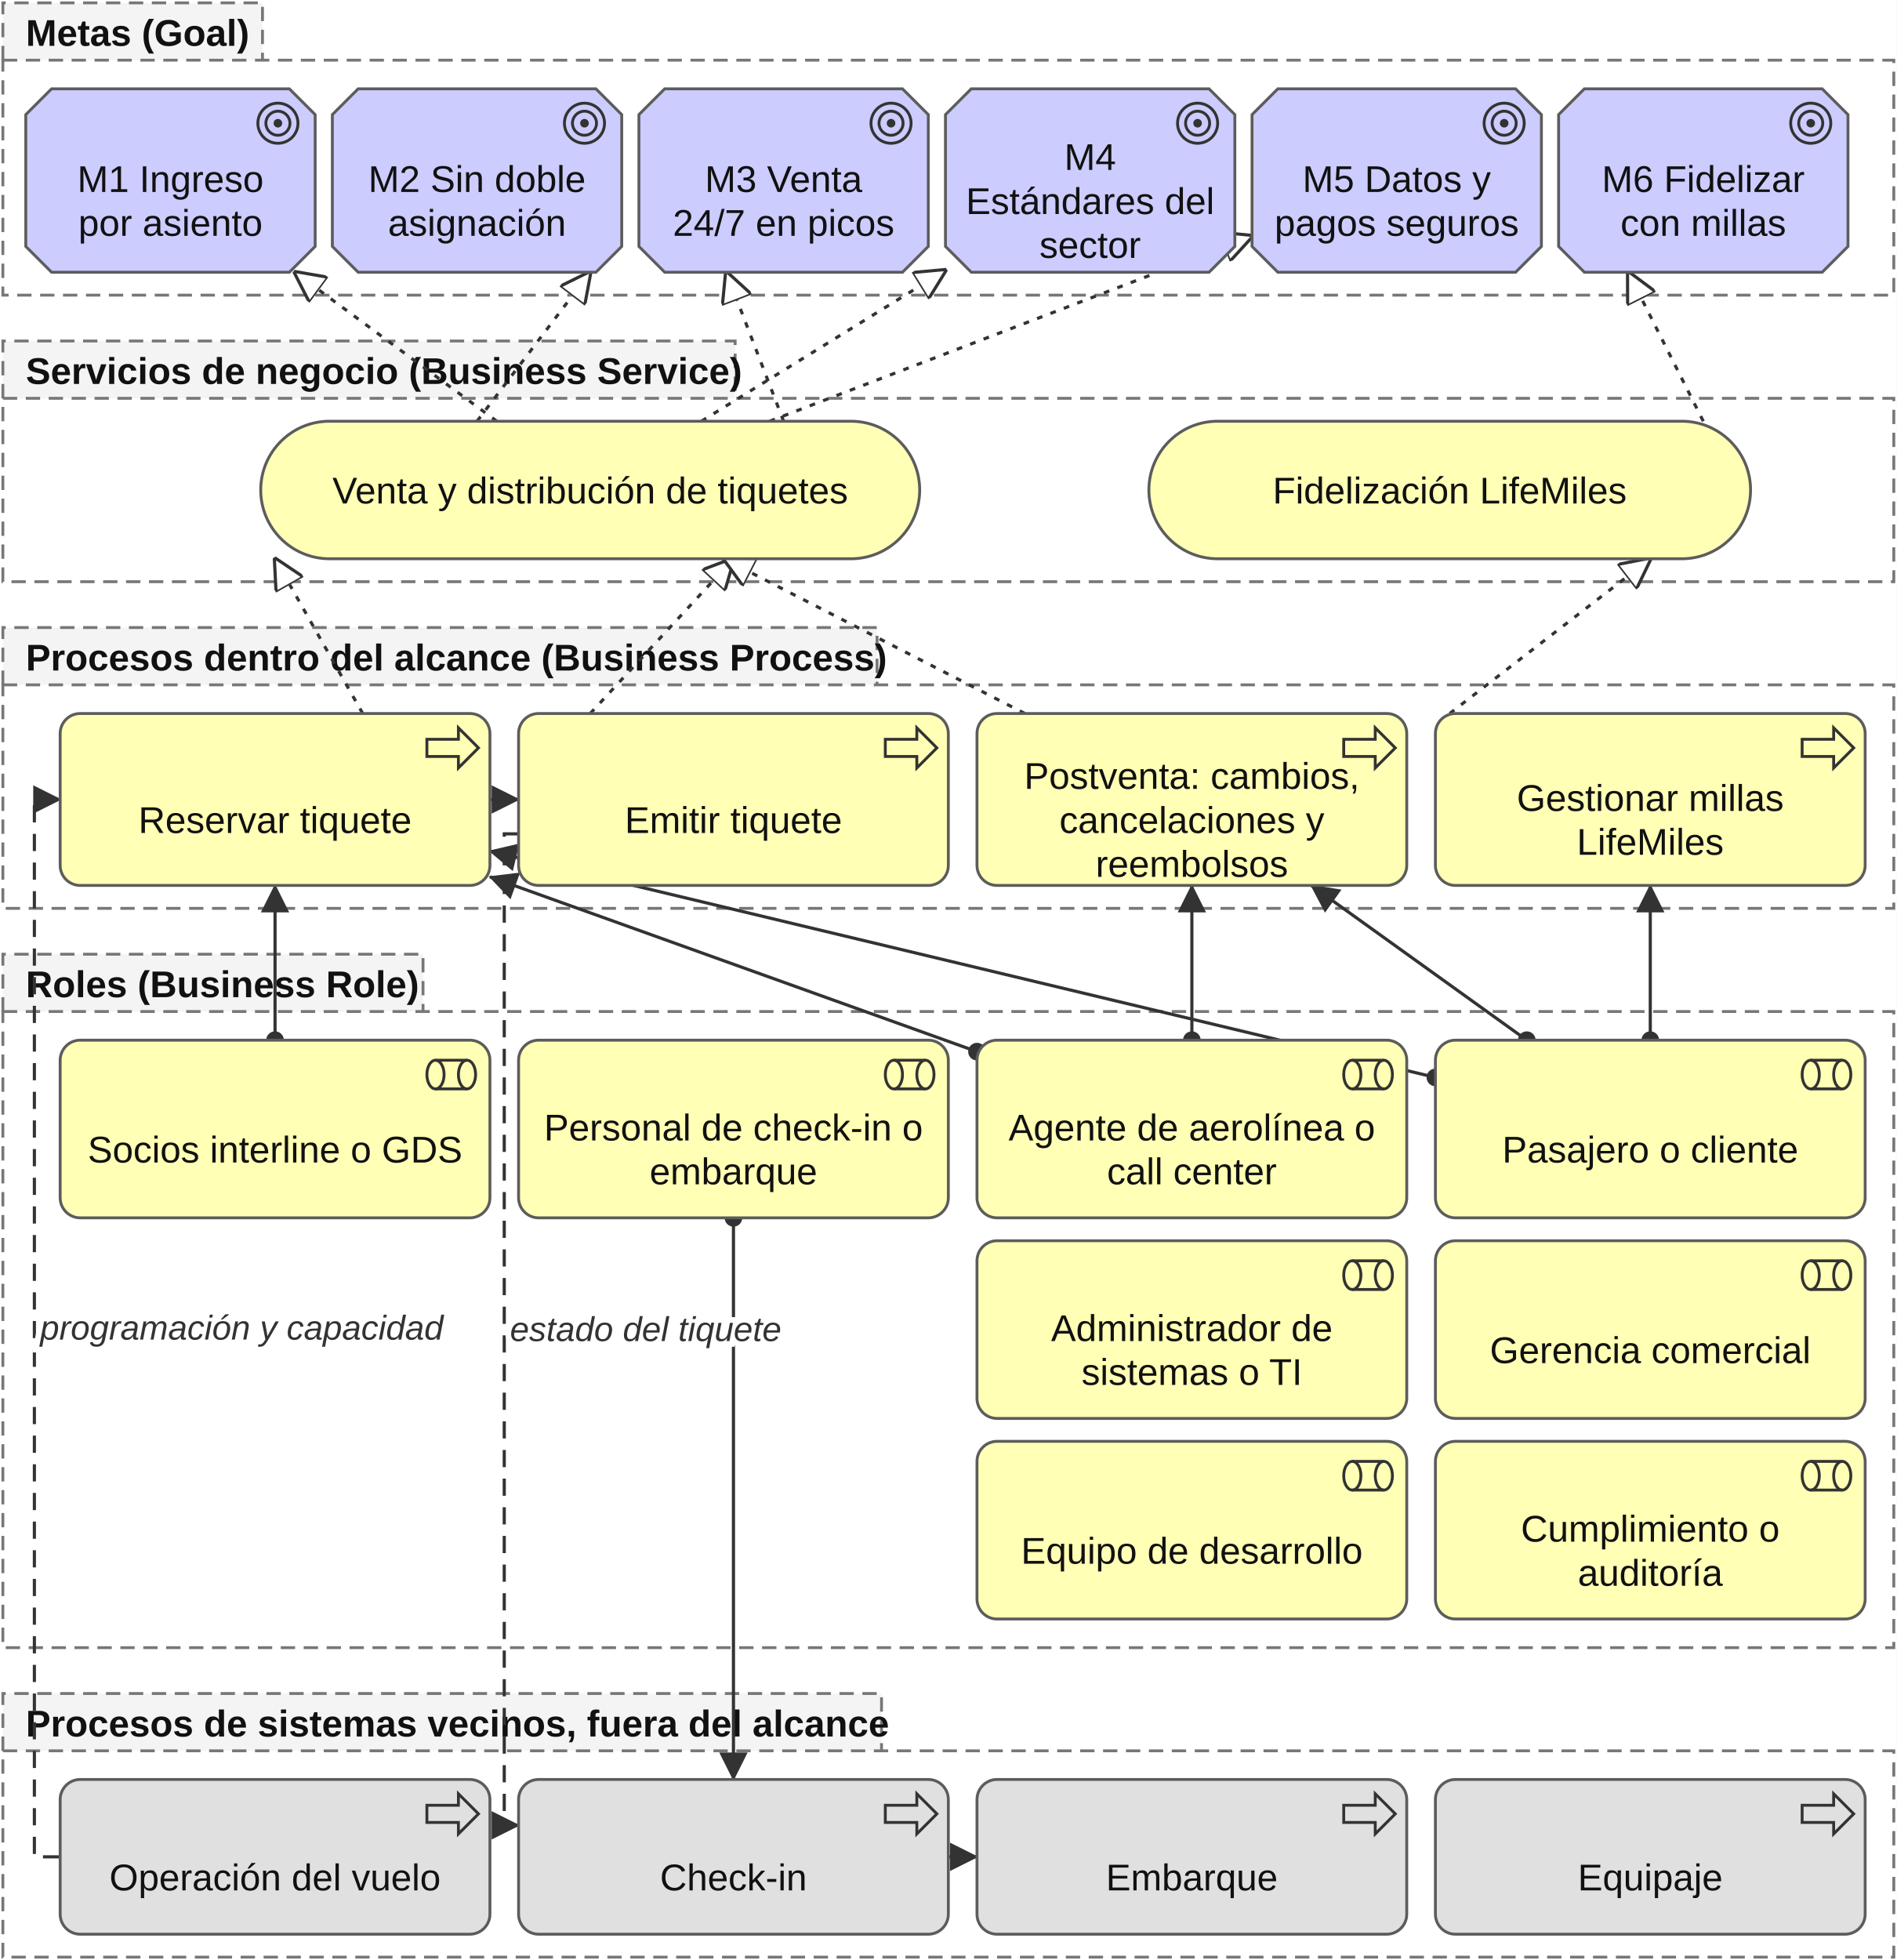
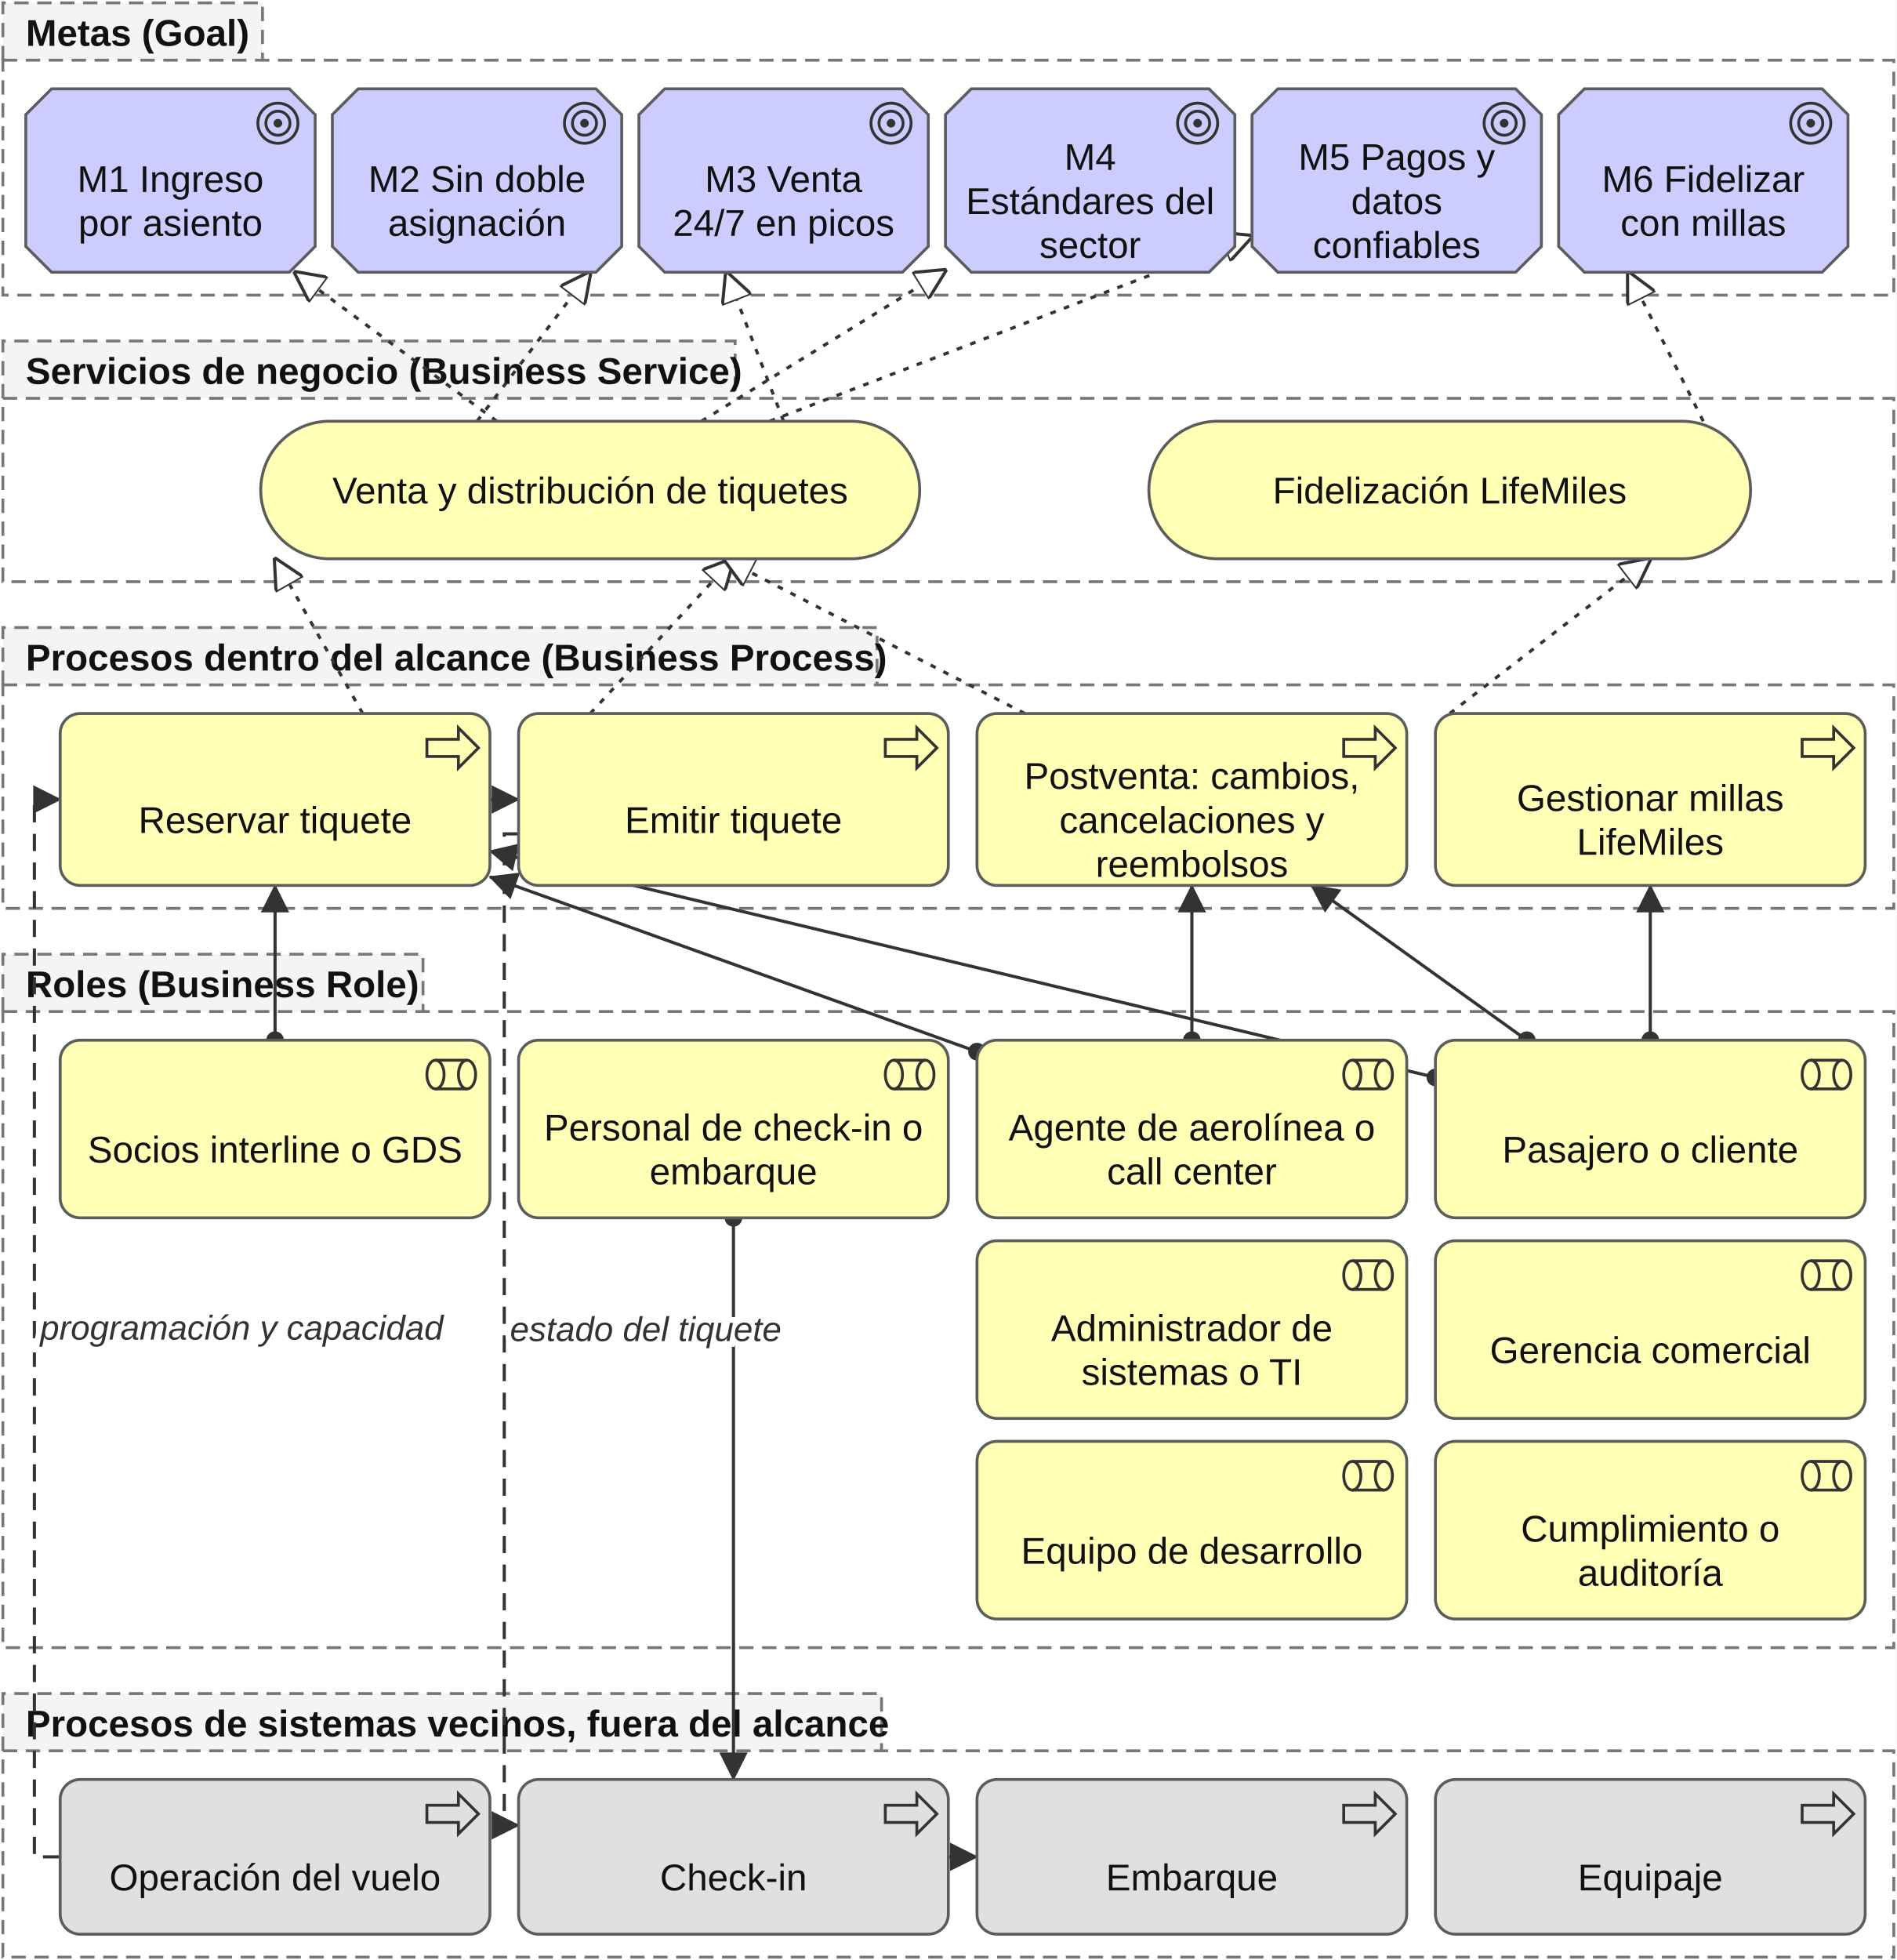
<svg xmlns="http://www.w3.org/2000/svg" width="662" height="684" viewBox="-1 -1 662 684" font-family="Arial, Helvetica, sans-serif" font-size="13px" fill="#111">
  <defs>
    <marker id="open" viewBox="0 0 10 10" refX="9" refY="5" markerWidth="9" markerHeight="9" orient="auto">
      <path d="M0 0 L10 5 L0 10" fill="none" stroke="#333" stroke-width="1.3" />
    </marker>
    <marker id="hollow" viewBox="0 0 10 10" refX="9.5" refY="5" markerWidth="10" markerHeight="10" orient="auto">
      <path d="M0 0 L10 5 L0 10 Z" fill="#fff" stroke="#333" />
    </marker>
    <marker id="filled" viewBox="0 0 10 10" refX="9.5" refY="5" markerWidth="9" markerHeight="9" orient="auto">
      <path d="M0 0 L10 5 L0 10 Z" fill="#333" />
    </marker>
    <marker id="dot" viewBox="0 0 10 10" refX="5" refY="5" markerWidth="7" markerHeight="7">
      <circle cx="5" cy="5" r="4" fill="#333" />
    </marker>
  </defs>
  <rect x="-1" y="-1" width="662" height="684" fill="#fff" />
  <path d="M0 20 V0 H90.62 V20" fill="#f4f4f4" stroke="#777" stroke-dasharray="5 3" />
  <rect x="0" y="20" width="660" height="82" fill="none" stroke="#777" stroke-dasharray="5 3" />
  <text x="8" y="15" font-weight="bold">Metas (Goal)</text>
  <path d="M0 138 V118 H255.59 V138" fill="#f4f4f4" stroke="#777" stroke-dasharray="5 3" />
  <rect x="0" y="138" width="660" height="64" fill="none" stroke="#777" stroke-dasharray="5 3" />
  <text x="8" y="133" font-weight="bold">Servicios de negocio (Business Service)</text>
  <path d="M0 238 V218 H305.12 V238" fill="#f4f4f4" stroke="#777" stroke-dasharray="5 3" />
  <rect x="0" y="238" width="660" height="78" fill="none" stroke="#777" stroke-dasharray="5 3" />
  <text x="8" y="233" font-weight="bold">Procesos dentro del alcance (Business Process)</text>
  <path d="M0 352 V332 H146.65 V352" fill="#f4f4f4" stroke="#777" stroke-dasharray="5 3" />
  <rect x="0" y="352" width="660" height="222" fill="none" stroke="#777" stroke-dasharray="5 3" />
  <text x="8" y="347" font-weight="bold">Roles (Business Role)</text>
  <path d="M0 610 V590 H306.68 V610" fill="#f4f4f4" stroke="#777" stroke-dasharray="5 3" />
  <rect x="0" y="610" width="660" height="72" fill="none" stroke="#777" stroke-dasharray="5 3" />
  <text x="8" y="605" font-weight="bold">Procesos de sistemas vecinos, fuera del alcance</text>
  <polyline points="172.4,146.0 101.9,94.0" fill="none" stroke="#333" stroke-width="1.1" stroke-dasharray="2 3" marker-end="url(#hollow)" />
  <polyline points="165.5,146.0 205.0,94.0" fill="none" stroke="#333" stroke-width="1.1" stroke-dasharray="2 3" marker-end="url(#hollow)" />
  <polyline points="272.5,146.0 252.5,94.0" fill="none" stroke="#333" stroke-width="1.1" stroke-dasharray="2 3" marker-end="url(#hollow)" />
  <polyline points="243.8,146.0 329.0,93.3" fill="none" stroke="#333" stroke-width="1.1" stroke-dasharray="2 3" marker-end="url(#hollow)" />
  <polyline points="267.6,146.0 436.0,81.4" fill="none" stroke="#333" stroke-width="1.1" stroke-dasharray="2 3" marker-end="url(#hollow)" />
  <polyline points="593.5,146.0 567.3,94.0" fill="none" stroke="#333" stroke-width="1.1" stroke-dasharray="2 3" marker-end="url(#hollow)" />
  <polyline points="125.6,248.0 95.0,194.0" fill="none" stroke="#333" stroke-width="1.1" stroke-dasharray="2 3" marker-end="url(#hollow)" />
  <polyline points="205.0,248.0 255.0,194.0" fill="none" stroke="#333" stroke-width="1.1" stroke-dasharray="2 3" marker-end="url(#hollow)" />
  <polyline points="356.7,248.0 251.7,194.0" fill="none" stroke="#333" stroke-width="1.1" stroke-dasharray="2 3" marker-end="url(#hollow)" />
  <polyline points="505.0,248.0 575.0,194.0" fill="none" stroke="#333" stroke-width="1.1" stroke-dasharray="2 3" marker-end="url(#hollow)" />
  <polyline points="170.0,278.0 180.0,278.0" fill="none" stroke="#333" stroke-width="1.1" marker-end="url(#filled)" />
  <polyline points="180.0,290.0 175.0,290.0 175.0,636.0 180.0,636.0" fill="none" stroke="#333" stroke-width="1.1" stroke-dasharray="6 4" marker-end="url(#filled)" />
  <polyline points="20.0,647.0 11.0,647.0 11.0,278.0 20.0,278.0" fill="none" stroke="#333" stroke-width="1.1" stroke-dasharray="6 4" marker-end="url(#filled)" />
  <polyline points="330.0,647.0 340.0,647.0" fill="none" stroke="#333" stroke-width="1.1" marker-end="url(#filled)" />
  <polyline points="500.0,375.0 170.0,296.0" fill="none" stroke="#333" stroke-width="1.1" marker-end="url(#filled)" marker-start="url(#dot)" />
  <polyline points="531.9,362.0 456.7,308.0" fill="none" stroke="#333" stroke-width="1.1" marker-end="url(#filled)" marker-start="url(#dot)" />
  <polyline points="575.0,362.0 575.0,308.0" fill="none" stroke="#333" stroke-width="1.1" marker-end="url(#filled)" marker-start="url(#dot)" />
  <polyline points="340.0,366.0 170.0,305.0" fill="none" stroke="#333" stroke-width="1.1" marker-end="url(#filled)" marker-start="url(#dot)" />
  <polyline points="415.0,362.0 415.0,308.0" fill="none" stroke="#333" stroke-width="1.1" marker-end="url(#filled)" marker-start="url(#dot)" />
  <polyline points="95.0,362.0 95.0,308.0" fill="none" stroke="#333" stroke-width="1.1" marker-end="url(#filled)" marker-start="url(#dot)" />
  <polyline points="255.0,424.0 255.0,620.0" fill="none" stroke="#333" stroke-width="1.1" marker-end="url(#filled)" marker-start="url(#dot)" />
  <path d="M17 30 H100 L109 39 V85 L100 94 H17 L8 85 V39 Z" fill="rgb(204,204,255)" stroke="#5c5c5c" />
  <circle cx="96" cy="42" r="7" fill="none" stroke="#333" />
  <circle cx="96" cy="42" r="4.2" fill="none" stroke="#333" />
  <circle cx="96" cy="42" r="1.5" fill="#333" />
  <text x="58.5" y="66.0" text-anchor="middle">M1 Ingreso</text>
  <text x="58.5" y="81.3" text-anchor="middle">por asiento</text>
  <path d="M124 30 H207 L216 39 V85 L207 94 H124 L115 85 V39 Z" fill="rgb(204,204,255)" stroke="#5c5c5c" />
  <circle cx="203" cy="42" r="7" fill="none" stroke="#333" />
  <circle cx="203" cy="42" r="4.2" fill="none" stroke="#333" />
  <circle cx="203" cy="42" r="1.5" fill="#333" />
  <text x="165.5" y="66.0" text-anchor="middle">M2 Sin doble</text>
  <text x="165.5" y="81.3" text-anchor="middle">asignación</text>
  <path d="M231 30 H314 L323 39 V85 L314 94 H231 L222 85 V39 Z" fill="rgb(204,204,255)" stroke="#5c5c5c" />
  <circle cx="310" cy="42" r="7" fill="none" stroke="#333" />
  <circle cx="310" cy="42" r="4.2" fill="none" stroke="#333" />
  <circle cx="310" cy="42" r="1.5" fill="#333" />
  <text x="272.5" y="66.0" text-anchor="middle">M3 Venta</text>
  <text x="272.5" y="81.3" text-anchor="middle">24/7 en picos</text>
  <path d="M338 30 H421 L430 39 V85 L421 94 H338 L329 85 V39 Z" fill="rgb(204,204,255)" stroke="#5c5c5c" />
  <circle cx="417" cy="42" r="7" fill="none" stroke="#333" />
  <circle cx="417" cy="42" r="4.2" fill="none" stroke="#333" />
  <circle cx="417" cy="42" r="1.5" fill="#333" />
  <text x="379.5" y="58.3" text-anchor="middle">M4</text>
  <text x="379.5" y="73.7" text-anchor="middle">Estándares del</text>
  <text x="379.5" y="89.0" text-anchor="middle">sector</text>
  <path d="M445 30 H528 L537 39 V85 L528 94 H445 L436 85 V39 Z" fill="rgb(204,204,255)" stroke="#5c5c5c" />
  <circle cx="524" cy="42" r="7" fill="none" stroke="#333" />
  <circle cx="524" cy="42" r="4.2" fill="none" stroke="#333" />
  <circle cx="524" cy="42" r="1.5" fill="#333" />
-   <text x="486.5" y="66.0" text-anchor="middle">M5 Datos y</text>
-   <text x="486.5" y="81.3" text-anchor="middle">pagos seguros</text>
+   <text x="486.5" y="58.3" text-anchor="middle">M5 Pagos y</text>
+   <text x="486.5" y="73.7" text-anchor="middle">datos</text>
+   <text x="486.5" y="89.0" text-anchor="middle">confiables</text>
  <path d="M552 30 H635 L644 39 V85 L635 94 H552 L543 85 V39 Z" fill="rgb(204,204,255)" stroke="#5c5c5c" />
  <circle cx="631" cy="42" r="7" fill="none" stroke="#333" />
  <circle cx="631" cy="42" r="4.2" fill="none" stroke="#333" />
  <circle cx="631" cy="42" r="1.5" fill="#333" />
  <text x="593.5" y="66.0" text-anchor="middle">M6 Fidelizar</text>
  <text x="593.5" y="81.3" text-anchor="middle">con millas</text>
  <rect x="90" y="146" width="230" height="48" rx="24" fill="rgb(255,255,181)" stroke="#5c5c5c" />
  <text x="205" y="174.7" text-anchor="middle">Venta y distribución de tiquetes</text>
  <rect x="400" y="146" width="210" height="48" rx="24" fill="rgb(255,255,181)" stroke="#5c5c5c" />
  <text x="505" y="174.7" text-anchor="middle">Fidelización LifeMiles</text>
  <rect x="20" y="248" width="150" height="60" rx="7" fill="rgb(255,255,181)" stroke="#5c5c5c" />
  <path d="M148 257 H159 V253 L166 260 L159 267 V263 H148 Z" fill="none" stroke="#333" />
  <text x="95" y="289.7" text-anchor="middle">Reservar tiquete</text>
  <rect x="180" y="248" width="150" height="60" rx="7" fill="rgb(255,255,181)" stroke="#5c5c5c" />
  <path d="M308 257 H319 V253 L326 260 L319 267 V263 H308 Z" fill="none" stroke="#333" />
  <text x="255" y="289.7" text-anchor="middle">Emitir tiquete</text>
  <rect x="340" y="248" width="150" height="60" rx="7" fill="rgb(255,255,181)" stroke="#5c5c5c" />
  <path d="M468 257 H479 V253 L486 260 L479 267 V263 H468 Z" fill="none" stroke="#333" />
  <text x="415" y="274.3" text-anchor="middle">Postventa: cambios,</text>
  <text x="415" y="289.7" text-anchor="middle">cancelaciones y</text>
  <text x="415" y="305.0" text-anchor="middle">reembolsos</text>
  <rect x="500" y="248" width="150" height="60" rx="7" fill="rgb(255,255,181)" stroke="#5c5c5c" />
  <path d="M628 257 H639 V253 L646 260 L639 267 V263 H628 Z" fill="none" stroke="#333" />
  <text x="575" y="282.0" text-anchor="middle">Gestionar millas</text>
  <text x="575" y="297.3" text-anchor="middle">LifeMiles</text>
  <rect x="20" y="362" width="150" height="62" rx="7" fill="rgb(255,255,181)" stroke="#5c5c5c" />
  <path d="M151 369 H162" stroke="#333" />
  <path d="M151 379 H162" stroke="#333" />
  <ellipse cx="151" cy="374" rx="3" ry="5" fill="none" stroke="#333" />
  <ellipse cx="162" cy="374" rx="3" ry="5" fill="none" stroke="#333" />
  <text x="95" y="404.7" text-anchor="middle">Socios interline o GDS</text>
  <rect x="180" y="362" width="150" height="62" rx="7" fill="rgb(255,255,181)" stroke="#5c5c5c" />
  <path d="M311 369 H322" stroke="#333" />
  <path d="M311 379 H322" stroke="#333" />
  <ellipse cx="311" cy="374" rx="3" ry="5" fill="none" stroke="#333" />
  <ellipse cx="322" cy="374" rx="3" ry="5" fill="none" stroke="#333" />
  <text x="255" y="397.0" text-anchor="middle">Personal de check-in o</text>
  <text x="255" y="412.3" text-anchor="middle">embarque</text>
  <rect x="340" y="362" width="150" height="62" rx="7" fill="rgb(255,255,181)" stroke="#5c5c5c" />
  <path d="M471 369 H482" stroke="#333" />
  <path d="M471 379 H482" stroke="#333" />
  <ellipse cx="471" cy="374" rx="3" ry="5" fill="none" stroke="#333" />
  <ellipse cx="482" cy="374" rx="3" ry="5" fill="none" stroke="#333" />
  <text x="415" y="397.0" text-anchor="middle">Agente de aerolínea o</text>
  <text x="415" y="412.3" text-anchor="middle">call center</text>
  <rect x="500" y="362" width="150" height="62" rx="7" fill="rgb(255,255,181)" stroke="#5c5c5c" />
  <path d="M631 369 H642" stroke="#333" />
  <path d="M631 379 H642" stroke="#333" />
  <ellipse cx="631" cy="374" rx="3" ry="5" fill="none" stroke="#333" />
  <ellipse cx="642" cy="374" rx="3" ry="5" fill="none" stroke="#333" />
  <text x="575" y="404.7" text-anchor="middle">Pasajero o cliente</text>
  <rect x="340" y="432" width="150" height="62" rx="7" fill="rgb(255,255,181)" stroke="#5c5c5c" />
  <path d="M471 439 H482" stroke="#333" />
  <path d="M471 449 H482" stroke="#333" />
  <ellipse cx="471" cy="444" rx="3" ry="5" fill="none" stroke="#333" />
  <ellipse cx="482" cy="444" rx="3" ry="5" fill="none" stroke="#333" />
  <text x="415" y="467.0" text-anchor="middle">Administrador de</text>
  <text x="415" y="482.3" text-anchor="middle">sistemas o TI</text>
  <rect x="500" y="432" width="150" height="62" rx="7" fill="rgb(255,255,181)" stroke="#5c5c5c" />
  <path d="M631 439 H642" stroke="#333" />
  <path d="M631 449 H642" stroke="#333" />
  <ellipse cx="631" cy="444" rx="3" ry="5" fill="none" stroke="#333" />
  <ellipse cx="642" cy="444" rx="3" ry="5" fill="none" stroke="#333" />
  <text x="575" y="474.7" text-anchor="middle">Gerencia comercial</text>
  <rect x="340" y="502" width="150" height="62" rx="7" fill="rgb(255,255,181)" stroke="#5c5c5c" />
  <path d="M471 509 H482" stroke="#333" />
  <path d="M471 519 H482" stroke="#333" />
  <ellipse cx="471" cy="514" rx="3" ry="5" fill="none" stroke="#333" />
  <ellipse cx="482" cy="514" rx="3" ry="5" fill="none" stroke="#333" />
  <text x="415" y="544.7" text-anchor="middle">Equipo de desarrollo</text>
  <rect x="500" y="502" width="150" height="62" rx="7" fill="rgb(255,255,181)" stroke="#5c5c5c" />
  <path d="M631 509 H642" stroke="#333" />
  <path d="M631 519 H642" stroke="#333" />
  <ellipse cx="631" cy="514" rx="3" ry="5" fill="none" stroke="#333" />
  <ellipse cx="642" cy="514" rx="3" ry="5" fill="none" stroke="#333" />
  <text x="575" y="537.0" text-anchor="middle">Cumplimiento o</text>
  <text x="575" y="552.4" text-anchor="middle">auditoría</text>
  <rect x="20" y="620" width="150" height="54" rx="7" fill="rgb(224,224,224)" stroke="#5c5c5c" />
  <path d="M148 629 H159 V625 L166 632 L159 639 V635 H148 Z" fill="none" stroke="#333" />
  <text x="95" y="658.7" text-anchor="middle">Operación del vuelo</text>
  <rect x="180" y="620" width="150" height="54" rx="7" fill="rgb(224,224,224)" stroke="#5c5c5c" />
  <path d="M308 629 H319 V625 L326 632 L319 639 V635 H308 Z" fill="none" stroke="#333" />
  <text x="255" y="658.7" text-anchor="middle">Check-in</text>
  <rect x="340" y="620" width="150" height="54" rx="7" fill="rgb(224,224,224)" stroke="#5c5c5c" />
  <path d="M468 629 H479 V625 L486 632 L479 639 V635 H468 Z" fill="none" stroke="#333" />
  <text x="415" y="658.7" text-anchor="middle">Embarque</text>
  <rect x="500" y="620" width="150" height="54" rx="7" fill="rgb(224,224,224)" stroke="#5c5c5c" />
  <path d="M628 629 H639 V625 L646 632 L639 639 V635 H628 Z" fill="none" stroke="#333" />
  <text x="575" y="658.7" text-anchor="middle">Equipaje</text>
  <text x="177" y="467" font-size="12px" font-style="italic" fill="#333" stroke="#fff" stroke-width="4" paint-order="stroke">estado del tiquete</text>
  <text x="13" y="466.5" font-size="12px" font-style="italic" fill="#333" stroke="#fff" stroke-width="4" paint-order="stroke">programación y capacidad</text>
</svg>
